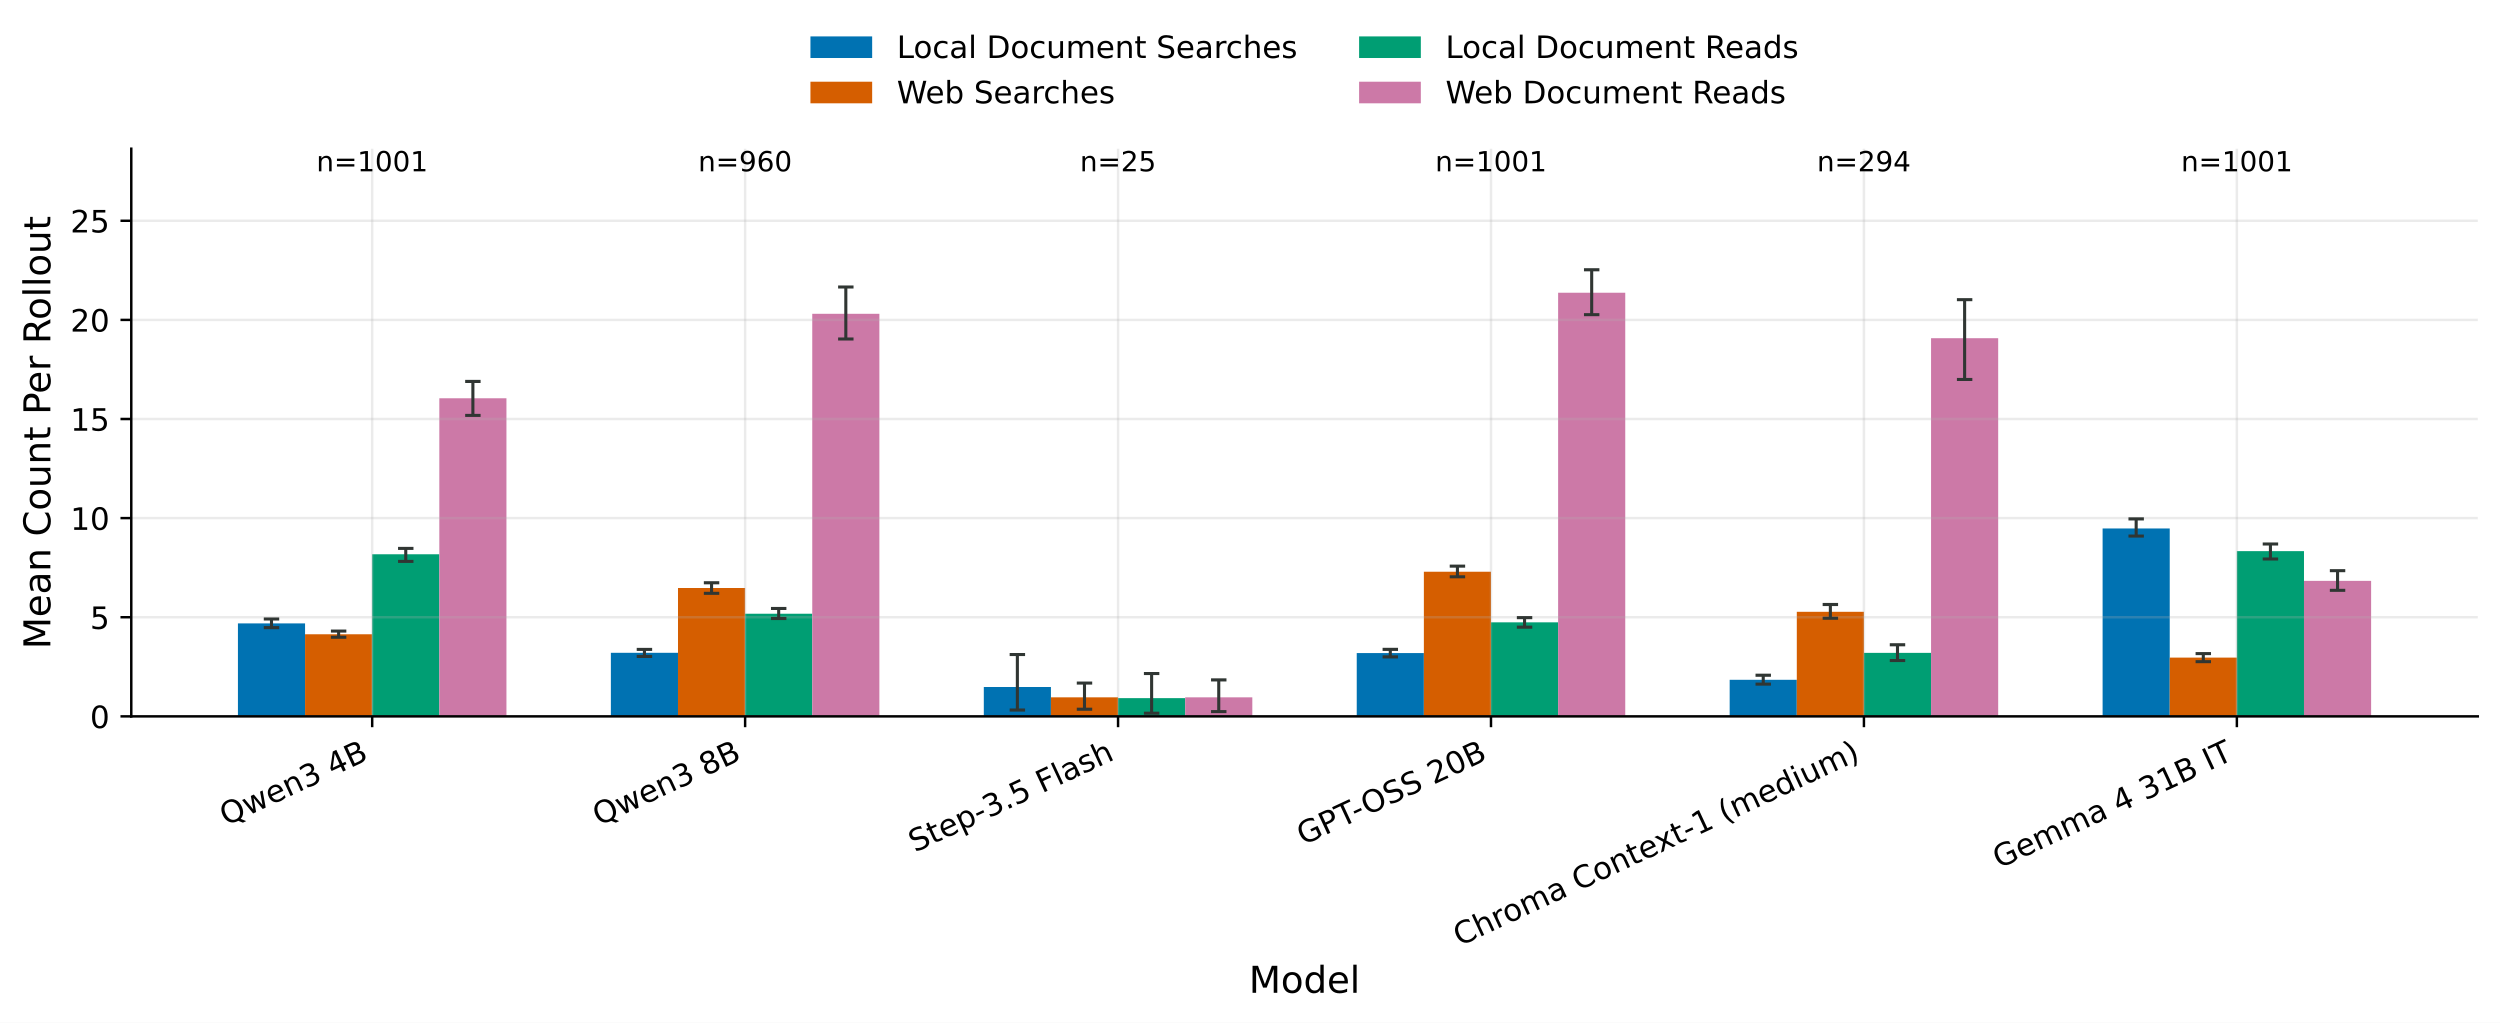
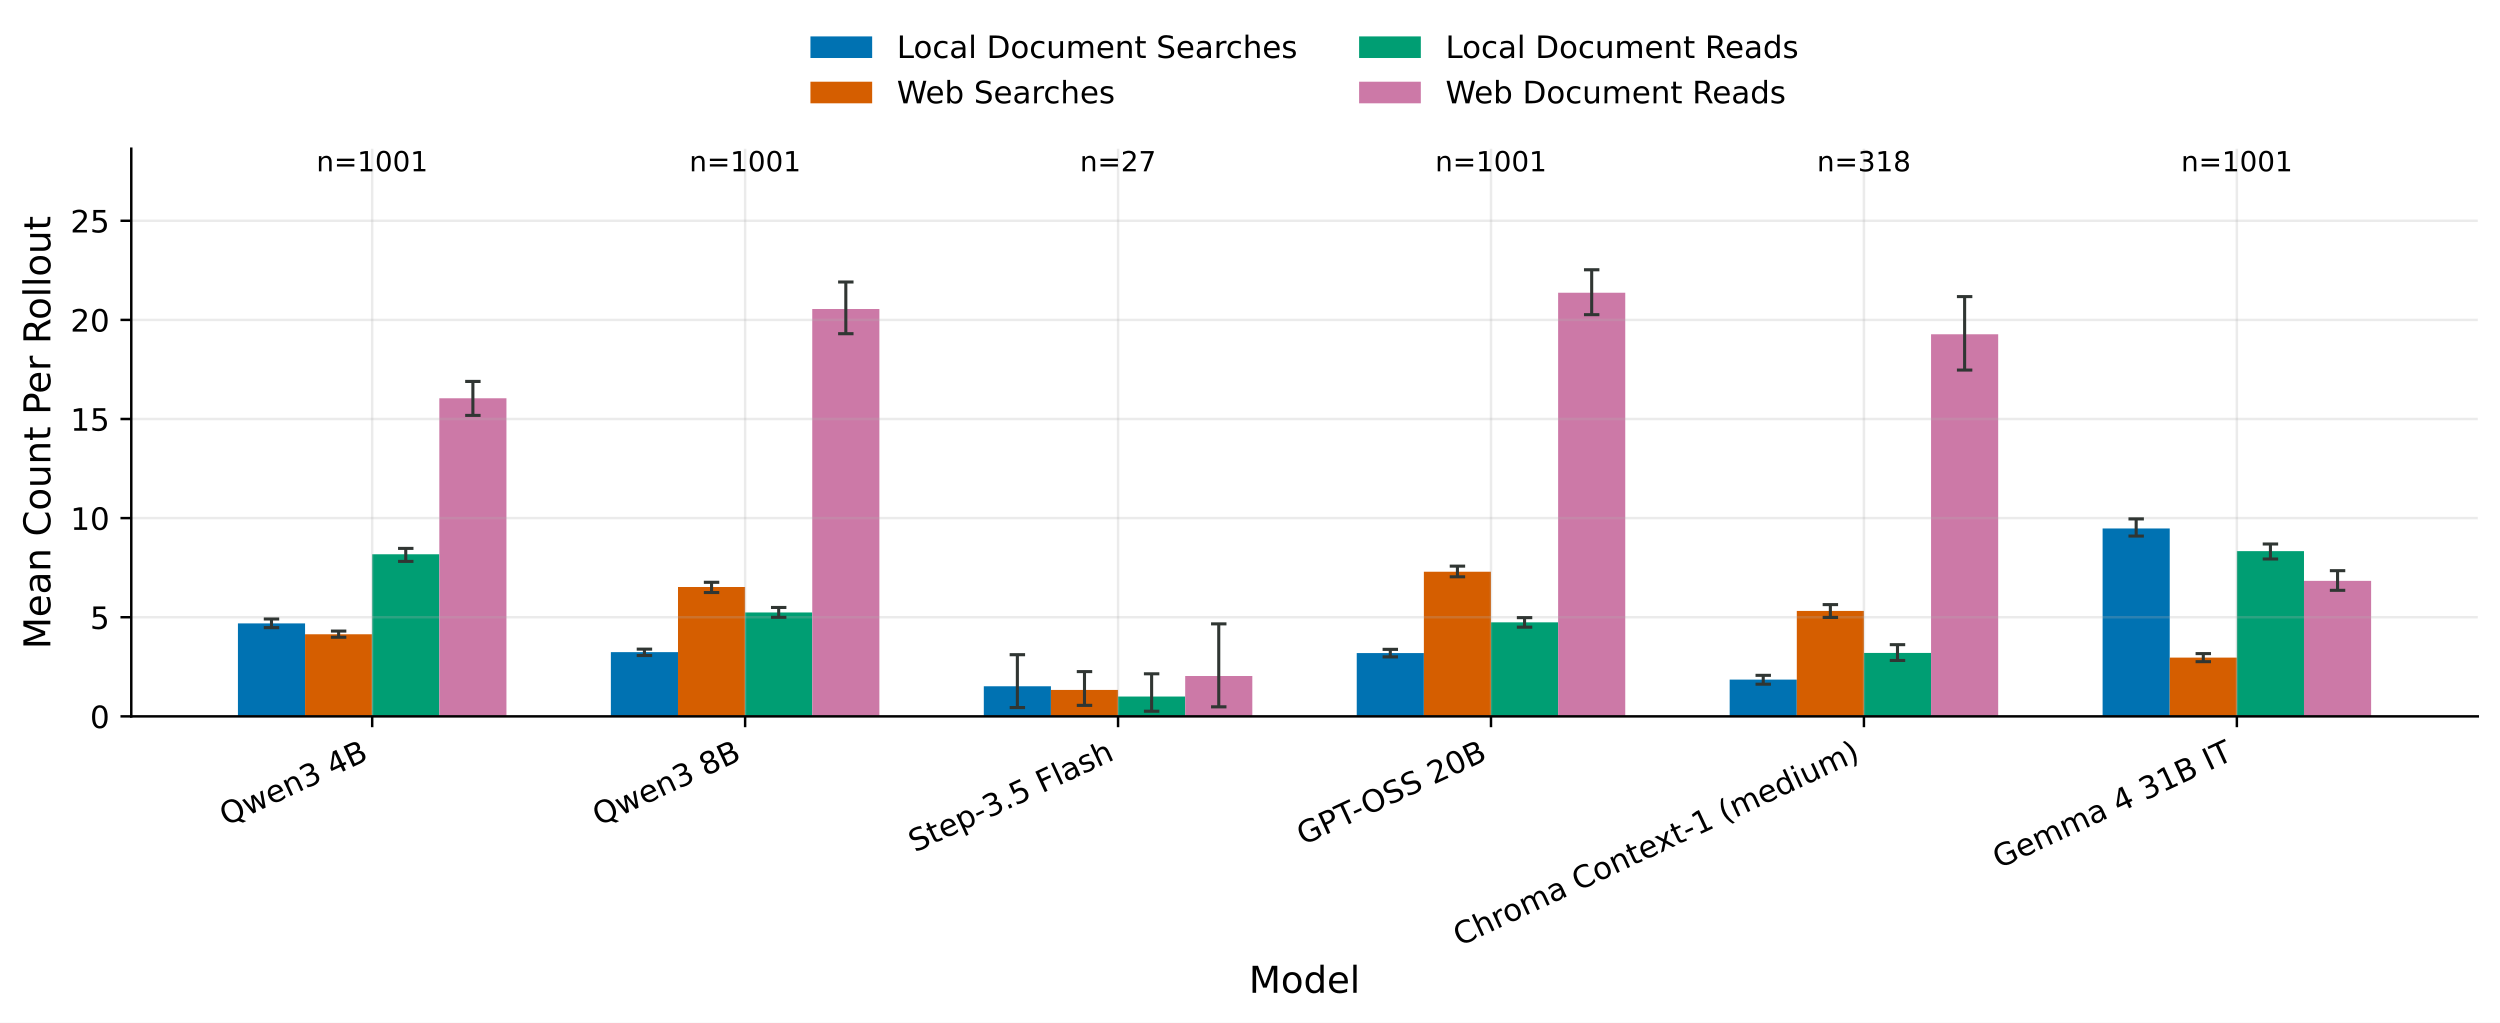
<svg xmlns="http://www.w3.org/2000/svg" xmlns:xlink="http://www.w3.org/1999/xlink" width="810.129pt" height="331.414pt" viewBox="0 0 810.129 331.414" version="1.1">
  <defs>
    <style type="text/css">*{stroke-linejoin: round; stroke-linecap: butt}</style>
  </defs>
  <g id="figure_1">
    <g id="patch_1">
      <path d="M 0 331.414 L 810.129 331.414 L 810.129 0 L 0 0 z " style="fill: #ffffff" />
    </g>
    <g id="axes_1">
      <g id="patch_2">
        <path d="M 42.539 232.142 L 802.929 232.142 L 802.929 48.188 L 42.539 48.188 z " style="fill: #ffffff" />
      </g>
      <g id="patch_3">
-         <path d="M 77.102 232.142 L 98.855 232.142 L 98.855 202.016 L 77.102 202.016 z " clip-path="url(#p1b317ffe0e)" style="fill: #0072b2" />
+         <path d="M 77.102 232.142 L 98.855 232.142 L 98.855 202.016 L 77.102 202.016 z " clip-path="url(#p70684522b8)" style="fill: #0072b2" />
      </g>
      <g id="patch_4">
-         <path d="M 197.952 232.142 L 219.705 232.142 L 219.705 211.551 L 197.952 211.551 z " clip-path="url(#p1b317ffe0e)" style="fill: #0072b2" />
+         <path d="M 197.952 232.142 L 219.705 232.142 L 219.705 211.335 L 197.952 211.335 z " clip-path="url(#p70684522b8)" style="fill: #0072b2" />
      </g>
      <g id="patch_5">
-         <path d="M 318.803 232.142 L 340.556 232.142 L 340.556 222.634 L 318.803 222.634 z " clip-path="url(#p1b317ffe0e)" style="fill: #0072b2" />
+         <path d="M 318.803 232.142 L 340.556 232.142 L 340.556 222.386 L 318.803 222.386 z " clip-path="url(#p70684522b8)" style="fill: #0072b2" />
      </g>
      <g id="patch_6">
-         <path d="M 439.653 232.142 L 461.406 232.142 L 461.406 211.637 L 439.653 211.637 z " clip-path="url(#p1b317ffe0e)" style="fill: #0072b2" />
+         <path d="M 439.653 232.142 L 461.406 232.142 L 461.406 211.637 L 439.653 211.637 z " clip-path="url(#p70684522b8)" style="fill: #0072b2" />
      </g>
      <g id="patch_7">
-         <path d="M 560.503 232.142 L 582.256 232.142 L 582.256 220.298 L 560.503 220.298 z " clip-path="url(#p1b317ffe0e)" style="fill: #0072b2" />
+         <path d="M 560.503 232.142 L 582.256 232.142 L 582.256 220.223 L 560.503 220.223 z " clip-path="url(#p70684522b8)" style="fill: #0072b2" />
      </g>
      <g id="patch_8">
-         <path d="M 681.353 232.142 L 703.106 232.142 L 703.106 171.243 L 681.353 171.243 z " clip-path="url(#p1b317ffe0e)" style="fill: #0072b2" />
+         <path d="M 681.353 232.142 L 703.106 232.142 L 703.106 171.243 L 681.353 171.243 z " clip-path="url(#p70684522b8)" style="fill: #0072b2" />
      </g>
      <g id="patch_9">
-         <path d="M 98.855 232.142 L 120.608 232.142 L 120.608 205.527 L 98.855 205.527 z " clip-path="url(#p1b317ffe0e)" style="fill: #d55e00" />
+         <path d="M 98.855 232.142 L 120.608 232.142 L 120.608 205.527 L 98.855 205.527 z " clip-path="url(#p70684522b8)" style="fill: #d55e00" />
      </g>
      <g id="patch_10">
-         <path d="M 219.705 232.142 L 241.458 232.142 L 241.458 190.538 L 219.705 190.538 z " clip-path="url(#p1b317ffe0e)" style="fill: #d55e00" />
+         <path d="M 219.705 232.142 L 241.458 232.142 L 241.458 190.227 L 219.705 190.227 z " clip-path="url(#p70684522b8)" style="fill: #d55e00" />
      </g>
      <g id="patch_11">
-         <path d="M 340.556 232.142 L 362.309 232.142 L 362.309 225.975 L 340.556 225.975 z " clip-path="url(#p1b317ffe0e)" style="fill: #d55e00" />
+         <path d="M 340.556 232.142 L 362.309 232.142 L 362.309 223.576 L 340.556 223.576 z " clip-path="url(#p70684522b8)" style="fill: #d55e00" />
      </g>
      <g id="patch_12">
-         <path d="M 461.406 232.142 L 483.159 232.142 L 483.159 185.278 L 461.406 185.278 z " clip-path="url(#p1b317ffe0e)" style="fill: #d55e00" />
+         <path d="M 461.406 232.142 L 483.159 232.142 L 483.159 185.278 L 461.406 185.278 z " clip-path="url(#p70684522b8)" style="fill: #d55e00" />
      </g>
      <g id="patch_13">
-         <path d="M 582.256 232.142 L 604.009 232.142 L 604.009 198.25 L 582.256 198.25 z " clip-path="url(#p1b317ffe0e)" style="fill: #d55e00" />
+         <path d="M 582.256 232.142 L 604.009 232.142 L 604.009 197.98 L 582.256 197.98 z " clip-path="url(#p70684522b8)" style="fill: #d55e00" />
      </g>
      <g id="patch_14">
-         <path d="M 703.106 232.142 L 724.859 232.142 L 724.859 213.087 L 703.106 213.087 z " clip-path="url(#p1b317ffe0e)" style="fill: #d55e00" />
+         <path d="M 703.106 232.142 L 724.859 232.142 L 724.859 213.087 L 703.106 213.087 z " clip-path="url(#p70684522b8)" style="fill: #d55e00" />
      </g>
      <g id="patch_15">
-         <path d="M 120.608 232.142 L 142.361 232.142 L 142.361 179.611 L 120.608 179.611 z " clip-path="url(#p1b317ffe0e)" style="fill: #009e73" />
+         <path d="M 120.608 232.142 L 142.361 232.142 L 142.361 179.611 L 120.608 179.611 z " clip-path="url(#p70684522b8)" style="fill: #009e73" />
      </g>
      <g id="patch_16">
-         <path d="M 241.458 232.142 L 263.211 232.142 L 263.211 198.876 L 241.458 198.876 z " clip-path="url(#p1b317ffe0e)" style="fill: #009e73" />
+         <path d="M 241.458 232.142 L 263.211 232.142 L 263.211 198.461 L 241.458 198.461 z " clip-path="url(#p70684522b8)" style="fill: #009e73" />
      </g>
      <g id="patch_17">
-         <path d="M 362.309 232.142 L 384.062 232.142 L 384.062 226.232 L 362.309 226.232 z " clip-path="url(#p1b317ffe0e)" style="fill: #009e73" />
+         <path d="M 362.309 232.142 L 384.062 232.142 L 384.062 225.718 L 362.309 225.718 z " clip-path="url(#p70684522b8)" style="fill: #009e73" />
      </g>
      <g id="patch_18">
-         <path d="M 483.159 232.142 L 504.912 232.142 L 504.912 201.676 L 483.159 201.676 z " clip-path="url(#p1b317ffe0e)" style="fill: #009e73" />
+         <path d="M 483.159 232.142 L 504.912 232.142 L 504.912 201.676 L 483.159 201.676 z " clip-path="url(#p70684522b8)" style="fill: #009e73" />
      </g>
      <g id="patch_19">
-         <path d="M 604.009 232.142 L 625.762 232.142 L 625.762 211.558 L 604.009 211.558 z " clip-path="url(#p1b317ffe0e)" style="fill: #009e73" />
+         <path d="M 604.009 232.142 L 625.762 232.142 L 625.762 211.576 L 604.009 211.576 z " clip-path="url(#p70684522b8)" style="fill: #009e73" />
      </g>
      <g id="patch_20">
-         <path d="M 724.859 232.142 L 746.613 232.142 L 746.613 178.597 L 724.859 178.597 z " clip-path="url(#p1b317ffe0e)" style="fill: #009e73" />
+         <path d="M 724.859 232.142 L 746.613 232.142 L 746.613 178.597 L 724.859 178.597 z " clip-path="url(#p70684522b8)" style="fill: #009e73" />
      </g>
      <g id="patch_21">
-         <path d="M 142.361 232.142 L 164.114 232.142 L 164.114 129.051 L 142.361 129.051 z " clip-path="url(#p1b317ffe0e)" style="fill: #cc79a7" />
+         <path d="M 142.361 232.142 L 164.114 232.142 L 164.114 129.051 L 142.361 129.051 z " clip-path="url(#p70684522b8)" style="fill: #cc79a7" />
      </g>
      <g id="patch_22">
-         <path d="M 263.211 232.142 L 284.964 232.142 L 284.964 101.695 L 263.211 101.695 z " clip-path="url(#p1b317ffe0e)" style="fill: #cc79a7" />
+         <path d="M 263.211 232.142 L 284.964 232.142 L 284.964 100.132 L 263.211 100.132 z " clip-path="url(#p70684522b8)" style="fill: #cc79a7" />
      </g>
      <g id="patch_23">
-         <path d="M 384.062 232.142 L 405.815 232.142 L 405.815 225.975 L 384.062 225.975 z " clip-path="url(#p1b317ffe0e)" style="fill: #cc79a7" />
+         <path d="M 384.062 232.142 L 405.815 232.142 L 405.815 219.055 L 384.062 219.055 z " clip-path="url(#p70684522b8)" style="fill: #cc79a7" />
      </g>
      <g id="patch_24">
-         <path d="M 504.912 232.142 L 526.665 232.142 L 526.665 94.863 L 504.912 94.863 z " clip-path="url(#p1b317ffe0e)" style="fill: #cc79a7" />
+         <path d="M 504.912 232.142 L 526.665 232.142 L 526.665 94.863 L 504.912 94.863 z " clip-path="url(#p70684522b8)" style="fill: #cc79a7" />
      </g>
      <g id="patch_25">
-         <path d="M 625.762 232.142 L 647.515 232.142 L 647.515 109.599 L 625.762 109.599 z " clip-path="url(#p1b317ffe0e)" style="fill: #cc79a7" />
+         <path d="M 625.762 232.142 L 647.515 232.142 L 647.515 108.322 L 625.762 108.322 z " clip-path="url(#p70684522b8)" style="fill: #cc79a7" />
      </g>
      <g id="patch_26">
-         <path d="M 746.613 232.142 L 768.366 232.142 L 768.366 188.237 L 746.613 188.237 z " clip-path="url(#p1b317ffe0e)" style="fill: #cc79a7" />
+         <path d="M 746.613 232.142 L 768.366 232.142 L 768.366 188.237 L 746.613 188.237 z " clip-path="url(#p70684522b8)" style="fill: #cc79a7" />
      </g>
      <g id="matplotlib.axis_1">
        <g id="xtick_1">
          <g id="line2d_1">
-             <path d="M 120.608 232.142 L 120.608 48.188 " clip-path="url(#p1b317ffe0e)" style="fill: none; stroke: #b0b0b0; stroke-opacity: 0.25; stroke-width: 0.8; stroke-linecap: square" />
+             <path d="M 120.608 232.142 L 120.608 48.188 " clip-path="url(#p70684522b8)" style="fill: none; stroke: #b0b0b0; stroke-opacity: 0.25; stroke-width: 0.8; stroke-linecap: square" />
          </g>
          <g id="line2d_2">
            <defs>
-               <path id="m7879e8776b" d="M 0 0 L 0 3.5 " style="stroke: #000000; stroke-width: 0.8" />
+               <path id="m5b78441791" d="M 0 0 L 0 3.5 " style="stroke: #000000; stroke-width: 0.8" />
            </defs>
            <g>
-               <use xlink:href="#m7879e8776b" x="120.608" y="232.142" style="stroke: #000000; stroke-width: 0.8" />
+               <use xlink:href="#m5b78441791" x="120.608" y="232.142" style="stroke: #000000; stroke-width: 0.8" />
            </g>
          </g>
          <g id="text_1">
            <text style="font-size: 10px; font-family: 'DejaVu Sans', 'Bitstream Vera Sans', 'Computer Modern Sans Serif', 'Lucida Grande', 'Verdana', 'Geneva', 'Lucid', 'Arial', 'Helvetica', 'Avant Garde', sans-serif" transform="translate(73.23128 267.7107) rotate(-25)">Qwen3 4B</text>
          </g>
        </g>
        <g id="xtick_2">
          <g id="line2d_3">
-             <path d="M 241.458 232.142 L 241.458 48.188 " clip-path="url(#p1b317ffe0e)" style="fill: none; stroke: #b0b0b0; stroke-opacity: 0.25; stroke-width: 0.8; stroke-linecap: square" />
+             <path d="M 241.458 232.142 L 241.458 48.188 " clip-path="url(#p70684522b8)" style="fill: none; stroke: #b0b0b0; stroke-opacity: 0.25; stroke-width: 0.8; stroke-linecap: square" />
          </g>
          <g id="line2d_4">
            <g>
-               <use xlink:href="#m7879e8776b" x="241.458" y="232.142" style="stroke: #000000; stroke-width: 0.8" />
+               <use xlink:href="#m5b78441791" x="241.458" y="232.142" style="stroke: #000000; stroke-width: 0.8" />
            </g>
          </g>
          <g id="text_2">
            <text style="font-size: 10px; font-family: 'DejaVu Sans', 'Bitstream Vera Sans', 'Computer Modern Sans Serif', 'Lucida Grande', 'Verdana', 'Geneva', 'Lucid', 'Arial', 'Helvetica', 'Avant Garde', sans-serif" transform="translate(194.0816 267.7107) rotate(-25)">Qwen3 8B</text>
          </g>
        </g>
        <g id="xtick_3">
          <g id="line2d_5">
-             <path d="M 362.309 232.142 L 362.309 48.188 " clip-path="url(#p1b317ffe0e)" style="fill: none; stroke: #b0b0b0; stroke-opacity: 0.25; stroke-width: 0.8; stroke-linecap: square" />
+             <path d="M 362.309 232.142 L 362.309 48.188 " clip-path="url(#p70684522b8)" style="fill: none; stroke: #b0b0b0; stroke-opacity: 0.25; stroke-width: 0.8; stroke-linecap: square" />
          </g>
          <g id="line2d_6">
            <g>
-               <use xlink:href="#m7879e8776b" x="362.309" y="232.142" style="stroke: #000000; stroke-width: 0.8" />
+               <use xlink:href="#m5b78441791" x="362.309" y="232.142" style="stroke: #000000; stroke-width: 0.8" />
            </g>
          </g>
          <g id="text_3">
            <text style="font-size: 10px; font-family: 'DejaVu Sans', 'Bitstream Vera Sans', 'Computer Modern Sans Serif', 'Lucida Grande', 'Verdana', 'Geneva', 'Lucid', 'Arial', 'Helvetica', 'Avant Garde', sans-serif" transform="translate(296.48 276.315) rotate(-25)">Step-3.5 Flash</text>
          </g>
        </g>
        <g id="xtick_4">
          <g id="line2d_7">
-             <path d="M 483.159 232.142 L 483.159 48.188 " clip-path="url(#p1b317ffe0e)" style="fill: none; stroke: #b0b0b0; stroke-opacity: 0.25; stroke-width: 0.8; stroke-linecap: square" />
+             <path d="M 483.159 232.142 L 483.159 48.188 " clip-path="url(#p70684522b8)" style="fill: none; stroke: #b0b0b0; stroke-opacity: 0.25; stroke-width: 0.8; stroke-linecap: square" />
          </g>
          <g id="line2d_8">
            <g>
-               <use xlink:href="#m7879e8776b" x="483.159" y="232.142" style="stroke: #000000; stroke-width: 0.8" />
+               <use xlink:href="#m5b78441791" x="483.159" y="232.142" style="stroke: #000000; stroke-width: 0.8" />
            </g>
          </g>
          <g id="text_4">
            <text style="font-size: 10px; font-family: 'DejaVu Sans', 'Bitstream Vera Sans', 'Computer Modern Sans Serif', 'Lucida Grande', 'Verdana', 'Geneva', 'Lucid', 'Arial', 'Helvetica', 'Avant Garde', sans-serif" transform="translate(422.2923 274.0011) rotate(-25)">GPT-OSS 20B</text>
          </g>
        </g>
        <g id="xtick_5">
          <g id="line2d_9">
-             <path d="M 604.009 232.142 L 604.009 48.188 " clip-path="url(#p1b317ffe0e)" style="fill: none; stroke: #b0b0b0; stroke-opacity: 0.25; stroke-width: 0.8; stroke-linecap: square" />
+             <path d="M 604.009 232.142 L 604.009 48.188 " clip-path="url(#p70684522b8)" style="fill: none; stroke: #b0b0b0; stroke-opacity: 0.25; stroke-width: 0.8; stroke-linecap: square" />
          </g>
          <g id="line2d_10">
            <g>
-               <use xlink:href="#m7879e8776b" x="604.009" y="232.142" style="stroke: #000000; stroke-width: 0.8" />
+               <use xlink:href="#m5b78441791" x="604.009" y="232.142" style="stroke: #000000; stroke-width: 0.8" />
            </g>
          </g>
          <g id="text_5">
            <text style="font-size: 10px; font-family: 'DejaVu Sans', 'Bitstream Vera Sans', 'Computer Modern Sans Serif', 'Lucida Grande', 'Verdana', 'Geneva', 'Lucid', 'Arial', 'Helvetica', 'Avant Garde', sans-serif" transform="translate(472.9859 306.7158) rotate(-25)">Chroma Context-1 (medium)</text>
          </g>
        </g>
        <g id="xtick_6">
          <g id="line2d_11">
-             <path d="M 724.859 232.142 L 724.859 48.188 " clip-path="url(#p1b317ffe0e)" style="fill: none; stroke: #b0b0b0; stroke-opacity: 0.25; stroke-width: 0.8; stroke-linecap: square" />
+             <path d="M 724.859 232.142 L 724.859 48.188 " clip-path="url(#p70684522b8)" style="fill: none; stroke: #b0b0b0; stroke-opacity: 0.25; stroke-width: 0.8; stroke-linecap: square" />
          </g>
          <g id="line2d_12">
            <g>
-               <use xlink:href="#m7879e8776b" x="724.859" y="232.142" style="stroke: #000000; stroke-width: 0.8" />
+               <use xlink:href="#m5b78441791" x="724.859" y="232.142" style="stroke: #000000; stroke-width: 0.8" />
            </g>
          </g>
          <g id="text_6">
            <text style="font-size: 10px; font-family: 'DejaVu Sans', 'Bitstream Vera Sans', 'Computer Modern Sans Serif', 'Lucida Grande', 'Verdana', 'Geneva', 'Lucid', 'Arial', 'Helvetica', 'Avant Garde', sans-serif" transform="translate(647.804 281.5502) rotate(-25)">Gemma 4 31B IT</text>
          </g>
        </g>
        <g id="text_7">
          <text style="font-size: 12px; font-family: 'DejaVu Sans', 'Bitstream Vera Sans', 'Computer Modern Sans Serif', 'Lucida Grande', 'Verdana', 'Geneva', 'Lucid', 'Arial', 'Helvetica', 'Avant Garde', sans-serif; text-anchor: middle" x="422.734" y="321.719" transform="rotate(-0 422.7337 321.7187)">Model</text>
        </g>
      </g>
      <g id="matplotlib.axis_2">
        <g id="ytick_1">
          <g id="line2d_13">
-             <path d="M 42.539 232.142 L 802.929 232.142 " clip-path="url(#p1b317ffe0e)" style="fill: none; stroke: #b0b0b0; stroke-opacity: 0.25; stroke-width: 0.8; stroke-linecap: square" />
+             <path d="M 42.539 232.142 L 802.929 232.142 " clip-path="url(#p70684522b8)" style="fill: none; stroke: #b0b0b0; stroke-opacity: 0.25; stroke-width: 0.8; stroke-linecap: square" />
          </g>
          <g id="line2d_14">
            <defs>
-               <path id="m73734f1a41" d="M 0 0 L -3.5 0 " style="stroke: #000000; stroke-width: 0.8" />
+               <path id="mcf8e6f9bb4" d="M 0 0 L -3.5 0 " style="stroke: #000000; stroke-width: 0.8" />
            </defs>
            <g>
-               <use xlink:href="#m73734f1a41" x="42.539" y="232.142" style="stroke: #000000; stroke-width: 0.8" />
+               <use xlink:href="#mcf8e6f9bb4" x="42.539" y="232.142" style="stroke: #000000; stroke-width: 0.8" />
            </g>
          </g>
          <g id="text_8">
            <text style="font-size: 10px; font-family: 'DejaVu Sans', 'Bitstream Vera Sans', 'Computer Modern Sans Serif', 'Lucida Grande', 'Verdana', 'Geneva', 'Lucid', 'Arial', 'Helvetica', 'Avant Garde', sans-serif; text-anchor: end" x="35.539" y="235.941" transform="rotate(-0 35.53875 235.9411)">0</text>
          </g>
        </g>
        <g id="ytick_2">
          <g id="line2d_15">
-             <path d="M 42.539 200.02 L 802.929 200.02 " clip-path="url(#p1b317ffe0e)" style="fill: none; stroke: #b0b0b0; stroke-opacity: 0.25; stroke-width: 0.8; stroke-linecap: square" />
+             <path d="M 42.539 200.02 L 802.929 200.02 " clip-path="url(#p70684522b8)" style="fill: none; stroke: #b0b0b0; stroke-opacity: 0.25; stroke-width: 0.8; stroke-linecap: square" />
          </g>
          <g id="line2d_16">
            <g>
-               <use xlink:href="#m73734f1a41" x="42.539" y="200.02" style="stroke: #000000; stroke-width: 0.8" />
+               <use xlink:href="#mcf8e6f9bb4" x="42.539" y="200.02" style="stroke: #000000; stroke-width: 0.8" />
            </g>
          </g>
          <g id="text_9">
            <text style="font-size: 10px; font-family: 'DejaVu Sans', 'Bitstream Vera Sans', 'Computer Modern Sans Serif', 'Lucida Grande', 'Verdana', 'Geneva', 'Lucid', 'Arial', 'Helvetica', 'Avant Garde', sans-serif; text-anchor: end" x="35.539" y="203.82" transform="rotate(-0 35.53875 203.8196)">5</text>
          </g>
        </g>
        <g id="ytick_3">
          <g id="line2d_17">
-             <path d="M 42.539 167.899 L 802.929 167.899 " clip-path="url(#p1b317ffe0e)" style="fill: none; stroke: #b0b0b0; stroke-opacity: 0.25; stroke-width: 0.8; stroke-linecap: square" />
+             <path d="M 42.539 167.899 L 802.929 167.899 " clip-path="url(#p70684522b8)" style="fill: none; stroke: #b0b0b0; stroke-opacity: 0.25; stroke-width: 0.8; stroke-linecap: square" />
          </g>
          <g id="line2d_18">
            <g>
-               <use xlink:href="#m73734f1a41" x="42.539" y="167.899" style="stroke: #000000; stroke-width: 0.8" />
+               <use xlink:href="#mcf8e6f9bb4" x="42.539" y="167.899" style="stroke: #000000; stroke-width: 0.8" />
            </g>
          </g>
          <g id="text_10">
            <text style="font-size: 10px; font-family: 'DejaVu Sans', 'Bitstream Vera Sans', 'Computer Modern Sans Serif', 'Lucida Grande', 'Verdana', 'Geneva', 'Lucid', 'Arial', 'Helvetica', 'Avant Garde', sans-serif; text-anchor: end" x="35.539" y="171.698" transform="rotate(-0 35.53875 171.698)">10</text>
          </g>
        </g>
        <g id="ytick_4">
          <g id="line2d_19">
-             <path d="M 42.539 135.777 L 802.929 135.777 " clip-path="url(#p1b317ffe0e)" style="fill: none; stroke: #b0b0b0; stroke-opacity: 0.25; stroke-width: 0.8; stroke-linecap: square" />
+             <path d="M 42.539 135.777 L 802.929 135.777 " clip-path="url(#p70684522b8)" style="fill: none; stroke: #b0b0b0; stroke-opacity: 0.25; stroke-width: 0.8; stroke-linecap: square" />
          </g>
          <g id="line2d_20">
            <g>
-               <use xlink:href="#m73734f1a41" x="42.539" y="135.777" style="stroke: #000000; stroke-width: 0.8" />
+               <use xlink:href="#mcf8e6f9bb4" x="42.539" y="135.777" style="stroke: #000000; stroke-width: 0.8" />
            </g>
          </g>
          <g id="text_11">
            <text style="font-size: 10px; font-family: 'DejaVu Sans', 'Bitstream Vera Sans', 'Computer Modern Sans Serif', 'Lucida Grande', 'Verdana', 'Geneva', 'Lucid', 'Arial', 'Helvetica', 'Avant Garde', sans-serif; text-anchor: end" x="35.539" y="139.576" transform="rotate(-0 35.53875 139.5765)">15</text>
          </g>
        </g>
        <g id="ytick_5">
          <g id="line2d_21">
-             <path d="M 42.539 103.656 L 802.929 103.656 " clip-path="url(#p1b317ffe0e)" style="fill: none; stroke: #b0b0b0; stroke-opacity: 0.25; stroke-width: 0.8; stroke-linecap: square" />
+             <path d="M 42.539 103.656 L 802.929 103.656 " clip-path="url(#p70684522b8)" style="fill: none; stroke: #b0b0b0; stroke-opacity: 0.25; stroke-width: 0.8; stroke-linecap: square" />
          </g>
          <g id="line2d_22">
            <g>
-               <use xlink:href="#m73734f1a41" x="42.539" y="103.656" style="stroke: #000000; stroke-width: 0.8" />
+               <use xlink:href="#mcf8e6f9bb4" x="42.539" y="103.656" style="stroke: #000000; stroke-width: 0.8" />
            </g>
          </g>
          <g id="text_12">
            <text style="font-size: 10px; font-family: 'DejaVu Sans', 'Bitstream Vera Sans', 'Computer Modern Sans Serif', 'Lucida Grande', 'Verdana', 'Geneva', 'Lucid', 'Arial', 'Helvetica', 'Avant Garde', sans-serif; text-anchor: end" x="35.539" y="107.455" transform="rotate(-0 35.53875 107.4549)">20</text>
          </g>
        </g>
        <g id="ytick_6">
          <g id="line2d_23">
-             <path d="M 42.539 71.534 L 802.929 71.534 " clip-path="url(#p1b317ffe0e)" style="fill: none; stroke: #b0b0b0; stroke-opacity: 0.25; stroke-width: 0.8; stroke-linecap: square" />
+             <path d="M 42.539 71.534 L 802.929 71.534 " clip-path="url(#p70684522b8)" style="fill: none; stroke: #b0b0b0; stroke-opacity: 0.25; stroke-width: 0.8; stroke-linecap: square" />
          </g>
          <g id="line2d_24">
            <g>
-               <use xlink:href="#m73734f1a41" x="42.539" y="71.534" style="stroke: #000000; stroke-width: 0.8" />
+               <use xlink:href="#mcf8e6f9bb4" x="42.539" y="71.534" style="stroke: #000000; stroke-width: 0.8" />
            </g>
          </g>
          <g id="text_13">
            <text style="font-size: 10px; font-family: 'DejaVu Sans', 'Bitstream Vera Sans', 'Computer Modern Sans Serif', 'Lucida Grande', 'Verdana', 'Geneva', 'Lucid', 'Arial', 'Helvetica', 'Avant Garde', sans-serif; text-anchor: end" x="35.539" y="75.333" transform="rotate(-0 35.53875 75.33333)">25</text>
          </g>
        </g>
        <g id="text_14">
          <text style="font-size: 12px; font-family: 'DejaVu Sans', 'Bitstream Vera Sans', 'Computer Modern Sans Serif', 'Lucida Grande', 'Verdana', 'Geneva', 'Lucid', 'Arial', 'Helvetica', 'Avant Garde', sans-serif; text-anchor: middle" x="16.318" y="140.165" transform="rotate(-90 16.31812 140.1651)">Mean Count Per Rollout</text>
        </g>
      </g>
      <g id="LineCollection_1">
-         <path d="M 87.978 203.383 L 87.978 200.585 " clip-path="url(#p1b317ffe0e)" style="fill: none; stroke: #303633" />
-         <path d="M 208.829 212.728 L 208.829 210.433 " clip-path="url(#p1b317ffe0e)" style="fill: none; stroke: #303633" />
-         <path d="M 329.679 230.086 L 329.679 212.098 " clip-path="url(#p1b317ffe0e)" style="fill: none; stroke: #303633" />
-         <path d="M 450.529 212.869 L 450.529 210.43 " clip-path="url(#p1b317ffe0e)" style="fill: none; stroke: #303633" />
-         <path d="M 571.38 221.697 L 571.38 218.813 " clip-path="url(#p1b317ffe0e)" style="fill: none; stroke: #303633" />
-         <path d="M 692.23 173.713 L 692.23 168.149 " clip-path="url(#p1b317ffe0e)" style="fill: none; stroke: #303633" />
+         <path d="M 87.978 203.383 L 87.978 200.585 " clip-path="url(#p70684522b8)" style="fill: none; stroke: #303633" />
+         <path d="M 208.829 212.42 L 208.829 210.353 " clip-path="url(#p70684522b8)" style="fill: none; stroke: #303633" />
+         <path d="M 329.679 229.287 L 329.679 212.155 " clip-path="url(#p70684522b8)" style="fill: none; stroke: #303633" />
+         <path d="M 450.529 212.869 L 450.529 210.43 " clip-path="url(#p70684522b8)" style="fill: none; stroke: #303633" />
+         <path d="M 571.38 221.718 L 571.38 218.849 " clip-path="url(#p70684522b8)" style="fill: none; stroke: #303633" />
+         <path d="M 692.23 173.713 L 692.23 168.149 " clip-path="url(#p70684522b8)" style="fill: none; stroke: #303633" />
      </g>
      <g id="line2d_25">
        <defs>
-           <path id="m732d0d7499" d="M 2.5 0 L -2.5 -0 " style="stroke: #303633" />
+           <path id="m5bbc2fa832" d="M 2.5 0 L -2.5 -0 " style="stroke: #303633" />
        </defs>
-         <g clip-path="url(#p1b317ffe0e)">
-           <use xlink:href="#m732d0d7499" x="87.978" y="203.383" style="fill: #1f77b4; stroke: #303633" />
-           <use xlink:href="#m732d0d7499" x="208.829" y="212.728" style="fill: #1f77b4; stroke: #303633" />
-           <use xlink:href="#m732d0d7499" x="329.679" y="230.086" style="fill: #1f77b4; stroke: #303633" />
-           <use xlink:href="#m732d0d7499" x="450.529" y="212.869" style="fill: #1f77b4; stroke: #303633" />
-           <use xlink:href="#m732d0d7499" x="571.38" y="221.697" style="fill: #1f77b4; stroke: #303633" />
-           <use xlink:href="#m732d0d7499" x="692.23" y="173.713" style="fill: #1f77b4; stroke: #303633" />
+         <g clip-path="url(#p70684522b8)">
+           <use xlink:href="#m5bbc2fa832" x="87.978" y="203.383" style="fill: #1f77b4; stroke: #303633" />
+           <use xlink:href="#m5bbc2fa832" x="208.829" y="212.42" style="fill: #1f77b4; stroke: #303633" />
+           <use xlink:href="#m5bbc2fa832" x="329.679" y="229.287" style="fill: #1f77b4; stroke: #303633" />
+           <use xlink:href="#m5bbc2fa832" x="450.529" y="212.869" style="fill: #1f77b4; stroke: #303633" />
+           <use xlink:href="#m5bbc2fa832" x="571.38" y="221.718" style="fill: #1f77b4; stroke: #303633" />
+           <use xlink:href="#m5bbc2fa832" x="692.23" y="173.713" style="fill: #1f77b4; stroke: #303633" />
        </g>
      </g>
      <g id="line2d_26">
-         <g clip-path="url(#p1b317ffe0e)">
-           <use xlink:href="#m732d0d7499" x="87.978" y="200.585" style="fill: #1f77b4; stroke: #303633" />
-           <use xlink:href="#m732d0d7499" x="208.829" y="210.433" style="fill: #1f77b4; stroke: #303633" />
-           <use xlink:href="#m732d0d7499" x="329.679" y="212.098" style="fill: #1f77b4; stroke: #303633" />
-           <use xlink:href="#m732d0d7499" x="450.529" y="210.43" style="fill: #1f77b4; stroke: #303633" />
-           <use xlink:href="#m732d0d7499" x="571.38" y="218.813" style="fill: #1f77b4; stroke: #303633" />
-           <use xlink:href="#m732d0d7499" x="692.23" y="168.149" style="fill: #1f77b4; stroke: #303633" />
+         <g clip-path="url(#p70684522b8)">
+           <use xlink:href="#m5bbc2fa832" x="87.978" y="200.585" style="fill: #1f77b4; stroke: #303633" />
+           <use xlink:href="#m5bbc2fa832" x="208.829" y="210.353" style="fill: #1f77b4; stroke: #303633" />
+           <use xlink:href="#m5bbc2fa832" x="329.679" y="212.155" style="fill: #1f77b4; stroke: #303633" />
+           <use xlink:href="#m5bbc2fa832" x="450.529" y="210.43" style="fill: #1f77b4; stroke: #303633" />
+           <use xlink:href="#m5bbc2fa832" x="571.38" y="218.849" style="fill: #1f77b4; stroke: #303633" />
+           <use xlink:href="#m5bbc2fa832" x="692.23" y="168.149" style="fill: #1f77b4; stroke: #303633" />
        </g>
      </g>
      <g id="LineCollection_2">
-         <path d="M 109.732 206.509 L 109.732 204.5 " clip-path="url(#p1b317ffe0e)" style="fill: none; stroke: #303633" />
-         <path d="M 230.582 192.271 L 230.582 188.845 " clip-path="url(#p1b317ffe0e)" style="fill: none; stroke: #303633" />
-         <path d="M 351.432 229.829 L 351.432 221.349 " clip-path="url(#p1b317ffe0e)" style="fill: none; stroke: #303633" />
-         <path d="M 472.282 186.915 L 472.282 183.456 " clip-path="url(#p1b317ffe0e)" style="fill: none; stroke: #303633" />
-         <path d="M 593.133 200.348 L 593.133 195.89 " clip-path="url(#p1b317ffe0e)" style="fill: none; stroke: #303633" />
-         <path d="M 713.983 214.416 L 713.983 211.797 " clip-path="url(#p1b317ffe0e)" style="fill: none; stroke: #303633" />
+         <path d="M 109.732 206.509 L 109.732 204.5 " clip-path="url(#p70684522b8)" style="fill: none; stroke: #303633" />
+         <path d="M 230.582 192.004 L 230.582 188.693 " clip-path="url(#p70684522b8)" style="fill: none; stroke: #303633" />
+         <path d="M 351.432 228.573 L 351.432 217.628 " clip-path="url(#p70684522b8)" style="fill: none; stroke: #303633" />
+         <path d="M 472.282 186.915 L 472.282 183.456 " clip-path="url(#p70684522b8)" style="fill: none; stroke: #303633" />
+         <path d="M 593.133 200.081 L 593.133 195.919 " clip-path="url(#p70684522b8)" style="fill: none; stroke: #303633" />
+         <path d="M 713.983 214.416 L 713.983 211.797 " clip-path="url(#p70684522b8)" style="fill: none; stroke: #303633" />
      </g>
      <g id="line2d_27">
-         <g clip-path="url(#p1b317ffe0e)">
-           <use xlink:href="#m732d0d7499" x="109.732" y="206.509" style="fill: #1f77b4; stroke: #303633" />
-           <use xlink:href="#m732d0d7499" x="230.582" y="192.271" style="fill: #1f77b4; stroke: #303633" />
-           <use xlink:href="#m732d0d7499" x="351.432" y="229.829" style="fill: #1f77b4; stroke: #303633" />
-           <use xlink:href="#m732d0d7499" x="472.282" y="186.915" style="fill: #1f77b4; stroke: #303633" />
-           <use xlink:href="#m732d0d7499" x="593.133" y="200.348" style="fill: #1f77b4; stroke: #303633" />
-           <use xlink:href="#m732d0d7499" x="713.983" y="214.416" style="fill: #1f77b4; stroke: #303633" />
+         <g clip-path="url(#p70684522b8)">
+           <use xlink:href="#m5bbc2fa832" x="109.732" y="206.509" style="fill: #1f77b4; stroke: #303633" />
+           <use xlink:href="#m5bbc2fa832" x="230.582" y="192.004" style="fill: #1f77b4; stroke: #303633" />
+           <use xlink:href="#m5bbc2fa832" x="351.432" y="228.573" style="fill: #1f77b4; stroke: #303633" />
+           <use xlink:href="#m5bbc2fa832" x="472.282" y="186.915" style="fill: #1f77b4; stroke: #303633" />
+           <use xlink:href="#m5bbc2fa832" x="593.133" y="200.081" style="fill: #1f77b4; stroke: #303633" />
+           <use xlink:href="#m5bbc2fa832" x="713.983" y="214.416" style="fill: #1f77b4; stroke: #303633" />
        </g>
      </g>
      <g id="line2d_28">
-         <g clip-path="url(#p1b317ffe0e)">
-           <use xlink:href="#m732d0d7499" x="109.732" y="204.5" style="fill: #1f77b4; stroke: #303633" />
-           <use xlink:href="#m732d0d7499" x="230.582" y="188.845" style="fill: #1f77b4; stroke: #303633" />
-           <use xlink:href="#m732d0d7499" x="351.432" y="221.349" style="fill: #1f77b4; stroke: #303633" />
-           <use xlink:href="#m732d0d7499" x="472.282" y="183.456" style="fill: #1f77b4; stroke: #303633" />
-           <use xlink:href="#m732d0d7499" x="593.133" y="195.89" style="fill: #1f77b4; stroke: #303633" />
-           <use xlink:href="#m732d0d7499" x="713.983" y="211.797" style="fill: #1f77b4; stroke: #303633" />
+         <g clip-path="url(#p70684522b8)">
+           <use xlink:href="#m5bbc2fa832" x="109.732" y="204.5" style="fill: #1f77b4; stroke: #303633" />
+           <use xlink:href="#m5bbc2fa832" x="230.582" y="188.693" style="fill: #1f77b4; stroke: #303633" />
+           <use xlink:href="#m5bbc2fa832" x="351.432" y="217.628" style="fill: #1f77b4; stroke: #303633" />
+           <use xlink:href="#m5bbc2fa832" x="472.282" y="183.456" style="fill: #1f77b4; stroke: #303633" />
+           <use xlink:href="#m5bbc2fa832" x="593.133" y="195.919" style="fill: #1f77b4; stroke: #303633" />
+           <use xlink:href="#m5bbc2fa832" x="713.983" y="211.797" style="fill: #1f77b4; stroke: #303633" />
        </g>
      </g>
      <g id="LineCollection_3">
-         <path d="M 131.485 181.928 L 131.485 177.712 " clip-path="url(#p1b317ffe0e)" style="fill: none; stroke: #303633" />
-         <path d="M 252.335 200.429 L 252.335 197.17 " clip-path="url(#p1b317ffe0e)" style="fill: none; stroke: #303633" />
-         <path d="M 373.185 231.114 L 373.185 218.265 " clip-path="url(#p1b317ffe0e)" style="fill: none; stroke: #303633" />
-         <path d="M 494.035 203.236 L 494.035 200.142 " clip-path="url(#p1b317ffe0e)" style="fill: none; stroke: #303633" />
-         <path d="M 614.886 214.049 L 614.886 208.936 " clip-path="url(#p1b317ffe0e)" style="fill: none; stroke: #303633" />
-         <path d="M 735.736 181.139 L 735.736 176.287 " clip-path="url(#p1b317ffe0e)" style="fill: none; stroke: #303633" />
+         <path d="M 131.485 181.928 L 131.485 177.712 " clip-path="url(#p70684522b8)" style="fill: none; stroke: #303633" />
+         <path d="M 252.335 200.052 L 252.335 196.843 " clip-path="url(#p70684522b8)" style="fill: none; stroke: #303633" />
+         <path d="M 373.185 230.476 L 373.185 218.342 " clip-path="url(#p70684522b8)" style="fill: none; stroke: #303633" />
+         <path d="M 494.035 203.236 L 494.035 200.142 " clip-path="url(#p70684522b8)" style="fill: none; stroke: #303633" />
+         <path d="M 614.886 214.021 L 614.886 208.909 " clip-path="url(#p70684522b8)" style="fill: none; stroke: #303633" />
+         <path d="M 735.736 181.139 L 735.736 176.287 " clip-path="url(#p70684522b8)" style="fill: none; stroke: #303633" />
      </g>
      <g id="line2d_29">
-         <g clip-path="url(#p1b317ffe0e)">
-           <use xlink:href="#m732d0d7499" x="131.485" y="181.928" style="fill: #1f77b4; stroke: #303633" />
-           <use xlink:href="#m732d0d7499" x="252.335" y="200.429" style="fill: #1f77b4; stroke: #303633" />
-           <use xlink:href="#m732d0d7499" x="373.185" y="231.114" style="fill: #1f77b4; stroke: #303633" />
-           <use xlink:href="#m732d0d7499" x="494.035" y="203.236" style="fill: #1f77b4; stroke: #303633" />
-           <use xlink:href="#m732d0d7499" x="614.886" y="214.049" style="fill: #1f77b4; stroke: #303633" />
-           <use xlink:href="#m732d0d7499" x="735.736" y="181.139" style="fill: #1f77b4; stroke: #303633" />
+         <g clip-path="url(#p70684522b8)">
+           <use xlink:href="#m5bbc2fa832" x="131.485" y="181.928" style="fill: #1f77b4; stroke: #303633" />
+           <use xlink:href="#m5bbc2fa832" x="252.335" y="200.052" style="fill: #1f77b4; stroke: #303633" />
+           <use xlink:href="#m5bbc2fa832" x="373.185" y="230.476" style="fill: #1f77b4; stroke: #303633" />
+           <use xlink:href="#m5bbc2fa832" x="494.035" y="203.236" style="fill: #1f77b4; stroke: #303633" />
+           <use xlink:href="#m5bbc2fa832" x="614.886" y="214.021" style="fill: #1f77b4; stroke: #303633" />
+           <use xlink:href="#m5bbc2fa832" x="735.736" y="181.139" style="fill: #1f77b4; stroke: #303633" />
        </g>
      </g>
      <g id="line2d_30">
-         <g clip-path="url(#p1b317ffe0e)">
-           <use xlink:href="#m732d0d7499" x="131.485" y="177.712" style="fill: #1f77b4; stroke: #303633" />
-           <use xlink:href="#m732d0d7499" x="252.335" y="197.17" style="fill: #1f77b4; stroke: #303633" />
-           <use xlink:href="#m732d0d7499" x="373.185" y="218.265" style="fill: #1f77b4; stroke: #303633" />
-           <use xlink:href="#m732d0d7499" x="494.035" y="200.142" style="fill: #1f77b4; stroke: #303633" />
-           <use xlink:href="#m732d0d7499" x="614.886" y="208.936" style="fill: #1f77b4; stroke: #303633" />
-           <use xlink:href="#m732d0d7499" x="735.736" y="176.287" style="fill: #1f77b4; stroke: #303633" />
+         <g clip-path="url(#p70684522b8)">
+           <use xlink:href="#m5bbc2fa832" x="131.485" y="177.712" style="fill: #1f77b4; stroke: #303633" />
+           <use xlink:href="#m5bbc2fa832" x="252.335" y="196.843" style="fill: #1f77b4; stroke: #303633" />
+           <use xlink:href="#m5bbc2fa832" x="373.185" y="218.342" style="fill: #1f77b4; stroke: #303633" />
+           <use xlink:href="#m5bbc2fa832" x="494.035" y="200.142" style="fill: #1f77b4; stroke: #303633" />
+           <use xlink:href="#m5bbc2fa832" x="614.886" y="208.909" style="fill: #1f77b4; stroke: #303633" />
+           <use xlink:href="#m5bbc2fa832" x="735.736" y="176.287" style="fill: #1f77b4; stroke: #303633" />
        </g>
      </g>
      <g id="LineCollection_4">
-         <path d="M 153.238 134.616 L 153.238 123.602 " clip-path="url(#p1b317ffe0e)" style="fill: none; stroke: #303633" />
-         <path d="M 274.088 109.846 L 274.088 93.002 " clip-path="url(#p1b317ffe0e)" style="fill: none; stroke: #303633" />
-         <path d="M 394.938 230.6 L 394.938 220.321 " clip-path="url(#p1b317ffe0e)" style="fill: none; stroke: #303633" />
-         <path d="M 515.788 101.974 L 515.788 87.418 " clip-path="url(#p1b317ffe0e)" style="fill: none; stroke: #303633" />
-         <path d="M 636.639 122.972 L 636.639 97.1 " clip-path="url(#p1b317ffe0e)" style="fill: none; stroke: #303633" />
-         <path d="M 757.489 191.292 L 757.489 184.932 " clip-path="url(#p1b317ffe0e)" style="fill: none; stroke: #303633" />
+         <path d="M 153.238 134.616 L 153.238 123.602 " clip-path="url(#p70684522b8)" style="fill: none; stroke: #303633" />
+         <path d="M 274.088 108.135 L 274.088 91.385 " clip-path="url(#p70684522b8)" style="fill: none; stroke: #303633" />
+         <path d="M 394.938 229.049 L 394.938 202.162 " clip-path="url(#p70684522b8)" style="fill: none; stroke: #303633" />
+         <path d="M 515.788 101.974 L 515.788 87.418 " clip-path="url(#p70684522b8)" style="fill: none; stroke: #303633" />
+         <path d="M 636.639 119.918 L 636.639 96.12 " clip-path="url(#p70684522b8)" style="fill: none; stroke: #303633" />
+         <path d="M 757.489 191.292 L 757.489 184.932 " clip-path="url(#p70684522b8)" style="fill: none; stroke: #303633" />
      </g>
      <g id="line2d_31">
-         <g clip-path="url(#p1b317ffe0e)">
-           <use xlink:href="#m732d0d7499" x="153.238" y="134.616" style="fill: #1f77b4; stroke: #303633" />
-           <use xlink:href="#m732d0d7499" x="274.088" y="109.846" style="fill: #1f77b4; stroke: #303633" />
-           <use xlink:href="#m732d0d7499" x="394.938" y="230.6" style="fill: #1f77b4; stroke: #303633" />
-           <use xlink:href="#m732d0d7499" x="515.788" y="101.974" style="fill: #1f77b4; stroke: #303633" />
-           <use xlink:href="#m732d0d7499" x="636.639" y="122.972" style="fill: #1f77b4; stroke: #303633" />
-           <use xlink:href="#m732d0d7499" x="757.489" y="191.292" style="fill: #1f77b4; stroke: #303633" />
+         <g clip-path="url(#p70684522b8)">
+           <use xlink:href="#m5bbc2fa832" x="153.238" y="134.616" style="fill: #1f77b4; stroke: #303633" />
+           <use xlink:href="#m5bbc2fa832" x="274.088" y="108.135" style="fill: #1f77b4; stroke: #303633" />
+           <use xlink:href="#m5bbc2fa832" x="394.938" y="229.049" style="fill: #1f77b4; stroke: #303633" />
+           <use xlink:href="#m5bbc2fa832" x="515.788" y="101.974" style="fill: #1f77b4; stroke: #303633" />
+           <use xlink:href="#m5bbc2fa832" x="636.639" y="119.918" style="fill: #1f77b4; stroke: #303633" />
+           <use xlink:href="#m5bbc2fa832" x="757.489" y="191.292" style="fill: #1f77b4; stroke: #303633" />
        </g>
      </g>
      <g id="line2d_32">
-         <g clip-path="url(#p1b317ffe0e)">
-           <use xlink:href="#m732d0d7499" x="153.238" y="123.602" style="fill: #1f77b4; stroke: #303633" />
-           <use xlink:href="#m732d0d7499" x="274.088" y="93.002" style="fill: #1f77b4; stroke: #303633" />
-           <use xlink:href="#m732d0d7499" x="394.938" y="220.321" style="fill: #1f77b4; stroke: #303633" />
-           <use xlink:href="#m732d0d7499" x="515.788" y="87.418" style="fill: #1f77b4; stroke: #303633" />
-           <use xlink:href="#m732d0d7499" x="636.639" y="97.1" style="fill: #1f77b4; stroke: #303633" />
-           <use xlink:href="#m732d0d7499" x="757.489" y="184.932" style="fill: #1f77b4; stroke: #303633" />
+         <g clip-path="url(#p70684522b8)">
+           <use xlink:href="#m5bbc2fa832" x="153.238" y="123.602" style="fill: #1f77b4; stroke: #303633" />
+           <use xlink:href="#m5bbc2fa832" x="274.088" y="91.385" style="fill: #1f77b4; stroke: #303633" />
+           <use xlink:href="#m5bbc2fa832" x="394.938" y="202.162" style="fill: #1f77b4; stroke: #303633" />
+           <use xlink:href="#m5bbc2fa832" x="515.788" y="87.418" style="fill: #1f77b4; stroke: #303633" />
+           <use xlink:href="#m5bbc2fa832" x="636.639" y="96.12" style="fill: #1f77b4; stroke: #303633" />
+           <use xlink:href="#m5bbc2fa832" x="757.489" y="184.932" style="fill: #1f77b4; stroke: #303633" />
        </g>
      </g>
      <g id="patch_27">
        <path d="M 42.539 232.142 L 42.539 48.188 " style="fill: none; stroke: #000000; stroke-width: 0.8; stroke-linejoin: miter; stroke-linecap: square" />
      </g>
      <g id="patch_28">
        <path d="M 42.539 232.142 L 802.929 232.142 " style="fill: none; stroke: #000000; stroke-width: 0.8; stroke-linejoin: miter; stroke-linecap: square" />
      </g>
      <g id="text_15">
        <text style="font-size: 9px; font-family: 'DejaVu Sans', 'Bitstream Vera Sans', 'Computer Modern Sans Serif', 'Lucida Grande', 'Verdana', 'Geneva', 'Lucid', 'Arial', 'Helvetica', 'Avant Garde', sans-serif; text-anchor: middle" x="120.608" y="55.514" transform="rotate(-0 120.608 55.51434)">n=1001</text>
      </g>
      <g id="text_16">
-         <text style="font-size: 9px; font-family: 'DejaVu Sans', 'Bitstream Vera Sans', 'Computer Modern Sans Serif', 'Lucida Grande', 'Verdana', 'Geneva', 'Lucid', 'Arial', 'Helvetica', 'Avant Garde', sans-serif; text-anchor: middle" x="241.458" y="55.514" transform="rotate(-0 241.4583 55.51434)">n=960</text>
+         <text style="font-size: 9px; font-family: 'DejaVu Sans', 'Bitstream Vera Sans', 'Computer Modern Sans Serif', 'Lucida Grande', 'Verdana', 'Geneva', 'Lucid', 'Arial', 'Helvetica', 'Avant Garde', sans-serif; text-anchor: middle" x="241.458" y="55.514" transform="rotate(-0 241.4583 55.51434)">n=1001</text>
      </g>
      <g id="text_17">
-         <text style="font-size: 9px; font-family: 'DejaVu Sans', 'Bitstream Vera Sans', 'Computer Modern Sans Serif', 'Lucida Grande', 'Verdana', 'Geneva', 'Lucid', 'Arial', 'Helvetica', 'Avant Garde', sans-serif; text-anchor: middle" x="362.309" y="55.514" transform="rotate(-0 362.3086 55.51434)">n=25</text>
+         <text style="font-size: 9px; font-family: 'DejaVu Sans', 'Bitstream Vera Sans', 'Computer Modern Sans Serif', 'Lucida Grande', 'Verdana', 'Geneva', 'Lucid', 'Arial', 'Helvetica', 'Avant Garde', sans-serif; text-anchor: middle" x="362.309" y="55.514" transform="rotate(-0 362.3086 55.51434)">n=27</text>
      </g>
      <g id="text_18">
        <text style="font-size: 9px; font-family: 'DejaVu Sans', 'Bitstream Vera Sans', 'Computer Modern Sans Serif', 'Lucida Grande', 'Verdana', 'Geneva', 'Lucid', 'Arial', 'Helvetica', 'Avant Garde', sans-serif; text-anchor: middle" x="483.159" y="55.514" transform="rotate(-0 483.1589 55.51434)">n=1001</text>
      </g>
      <g id="text_19">
-         <text style="font-size: 9px; font-family: 'DejaVu Sans', 'Bitstream Vera Sans', 'Computer Modern Sans Serif', 'Lucida Grande', 'Verdana', 'Geneva', 'Lucid', 'Arial', 'Helvetica', 'Avant Garde', sans-serif; text-anchor: middle" x="604.009" y="55.514" transform="rotate(-0 604.0092 55.51434)">n=294</text>
+         <text style="font-size: 9px; font-family: 'DejaVu Sans', 'Bitstream Vera Sans', 'Computer Modern Sans Serif', 'Lucida Grande', 'Verdana', 'Geneva', 'Lucid', 'Arial', 'Helvetica', 'Avant Garde', sans-serif; text-anchor: middle" x="604.009" y="55.514" transform="rotate(-0 604.0092 55.51434)">n=318</text>
      </g>
      <g id="text_20">
        <text style="font-size: 9px; font-family: 'DejaVu Sans', 'Bitstream Vera Sans', 'Computer Modern Sans Serif', 'Lucida Grande', 'Verdana', 'Geneva', 'Lucid', 'Arial', 'Helvetica', 'Avant Garde', sans-serif; text-anchor: middle" x="724.859" y="55.514" transform="rotate(-0 724.8595 55.51434)">n=1001</text>
      </g>
      <g id="legend_1">
        <g id="patch_29">
          <path d="M 262.625 18.798 L 282.625 18.798 L 282.625 11.798 L 262.625 11.798 z " style="fill: #0072b2" />
        </g>
        <g id="text_21">
          <text style="font-size: 10px; font-family: 'DejaVu Sans', 'Bitstream Vera Sans', 'Computer Modern Sans Serif', 'Lucida Grande', 'Verdana', 'Geneva', 'Lucid', 'Arial', 'Helvetica', 'Avant Garde', sans-serif; text-anchor: start" x="290.625" y="18.798" transform="rotate(-0 290.6252 18.79844)">Local Document Searches</text>
        </g>
        <g id="patch_30">
          <path d="M 262.625 33.477 L 282.625 33.477 L 282.625 26.477 L 262.625 26.477 z " style="fill: #d55e00" />
        </g>
        <g id="text_22">
          <text style="font-size: 10px; font-family: 'DejaVu Sans', 'Bitstream Vera Sans', 'Computer Modern Sans Serif', 'Lucida Grande', 'Verdana', 'Geneva', 'Lucid', 'Arial', 'Helvetica', 'Avant Garde', sans-serif; text-anchor: start" x="290.625" y="33.477" transform="rotate(-0 290.6252 33.47656)">Web Searches</text>
        </g>
        <g id="patch_31">
          <path d="M 440.422 18.798 L 460.422 18.798 L 460.422 11.798 L 440.422 11.798 z " style="fill: #009e73" />
        </g>
        <g id="text_23">
          <text style="font-size: 10px; font-family: 'DejaVu Sans', 'Bitstream Vera Sans', 'Computer Modern Sans Serif', 'Lucida Grande', 'Verdana', 'Geneva', 'Lucid', 'Arial', 'Helvetica', 'Avant Garde', sans-serif; text-anchor: start" x="468.422" y="18.798" transform="rotate(-0 468.422 18.79844)">Local Document Reads</text>
        </g>
        <g id="patch_32">
          <path d="M 440.422 33.477 L 460.422 33.477 L 460.422 26.477 L 440.422 26.477 z " style="fill: #cc79a7" />
        </g>
        <g id="text_24">
          <text style="font-size: 10px; font-family: 'DejaVu Sans', 'Bitstream Vera Sans', 'Computer Modern Sans Serif', 'Lucida Grande', 'Verdana', 'Geneva', 'Lucid', 'Arial', 'Helvetica', 'Avant Garde', sans-serif; text-anchor: start" x="468.422" y="33.477" transform="rotate(-0 468.422 33.47656)">Web Document Reads</text>
        </g>
      </g>
    </g>
  </g>
  <defs>
-     <clipPath id="p1b317ffe0e">
+     <clipPath id="p70684522b8">
      <rect x="42.539" y="48.188" width="760.39" height="183.954" />
    </clipPath>
  </defs>
</svg>
